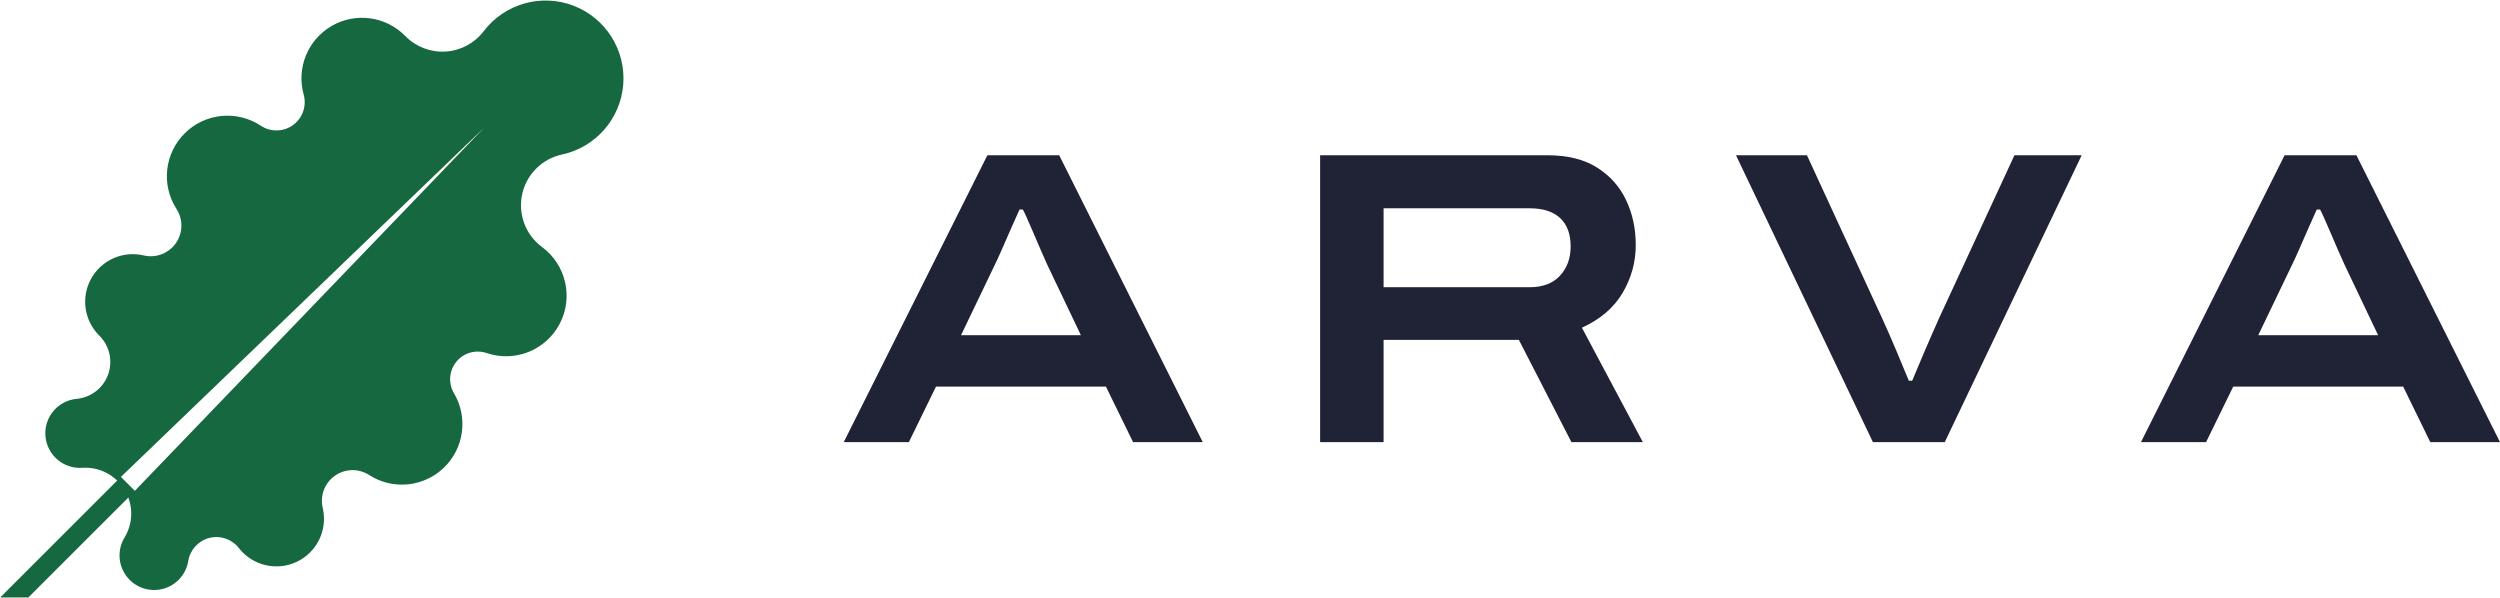
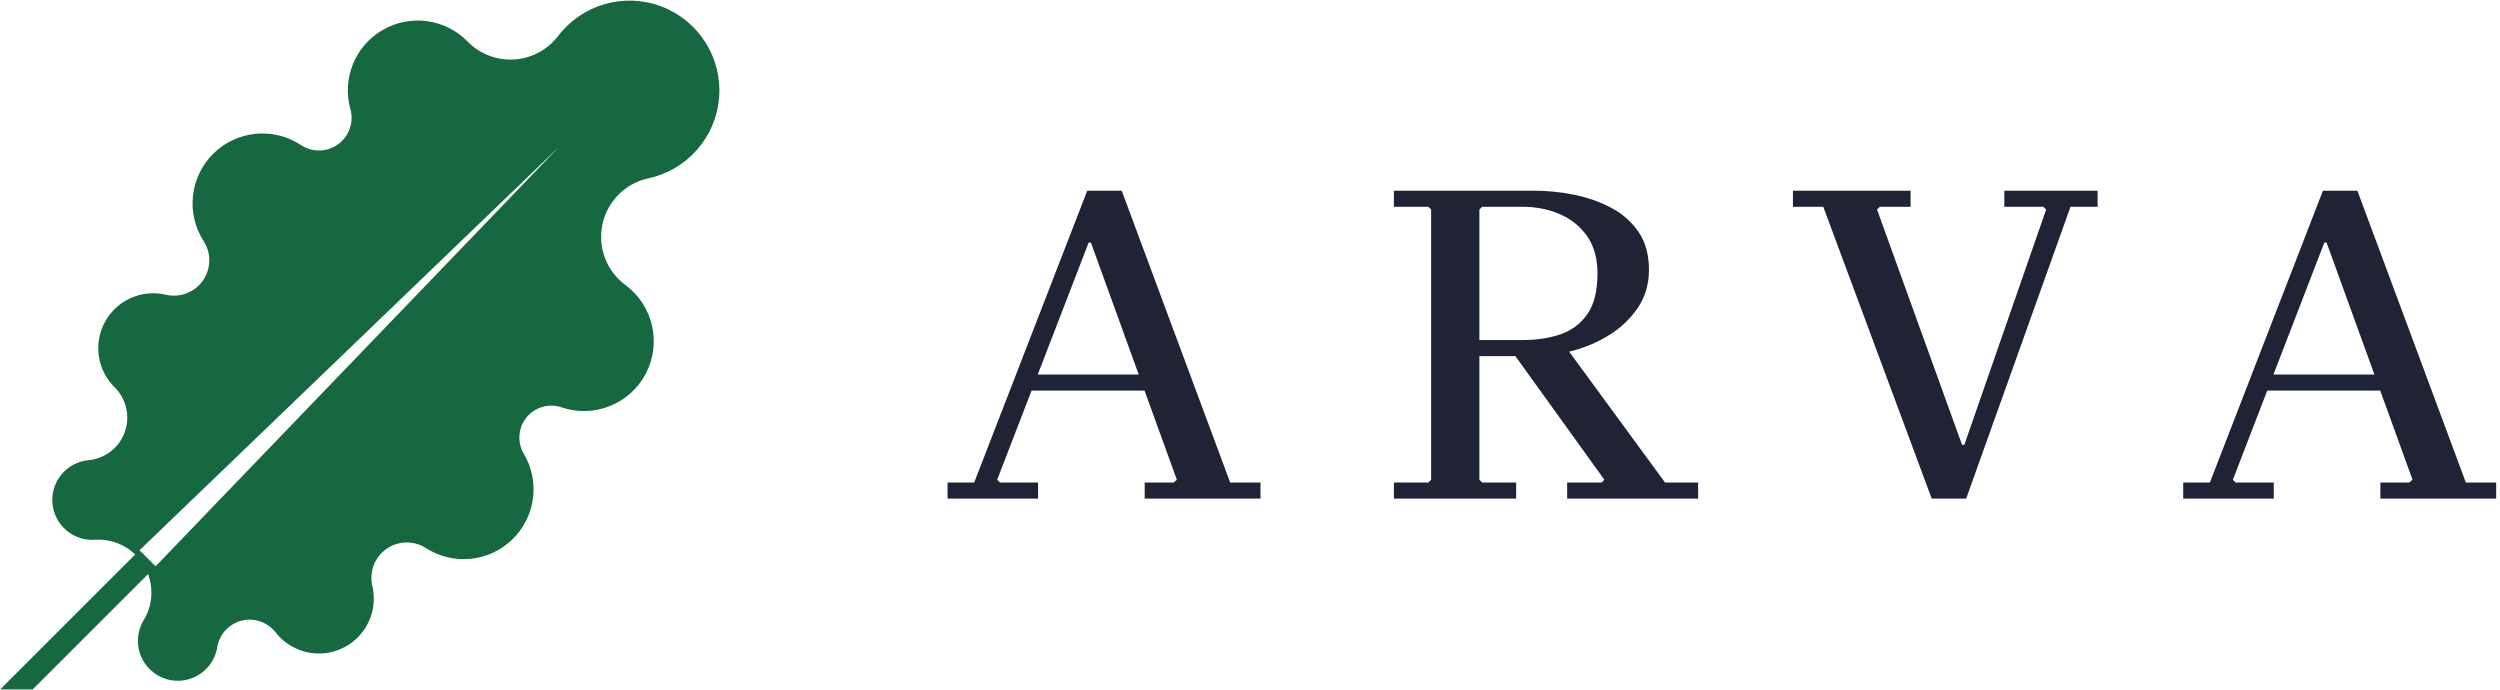
- <svg xmlns="http://www.w3.org/2000/svg" viewBox="3 5 376.63 90">
+ <svg xmlns="http://www.w3.org/2000/svg" viewBox="3 5 326.42 90">
  <path fill="#15683F" d="M15.46 75.47A5.21 5.21 0 0 1 14.62 65.08A5.58 5.58 0 0 0 17.96 55.56A7.17 7.17 0 0 1 24.64 43.48A4.62 4.62 0 0 0 29.59 36.48A9.12 9.12 0 0 1 42.29 23.94A4.26 4.26 0 0 0 48.75 19.25A9.12 9.12 0 0 1 64.06 10.43A7.82 7.82 0 0 0 75.87 9.7A11.73 11.73 0 1 1 87.66 28.28A7.82 7.82 0 0 0 84.64 42.2A9.12 9.12 0 0 1 76.29 58.18A4.16 4.16 0 0 0 71.39 64.24A9.12 9.12 0 0 1 58.61 76.56A4.62 4.62 0 0 0 51.62 81.52A7.17 7.17 0 0 1 38.98 87.56A4.29 4.29 0 0 0 31.36 89.52A5.21 5.21 0 1 1 21.76 85.98A6.92 6.92 0 0 0 15.46 75.47ZM21.21 76.84L23.33 78.96L7.27 95.01L3.03 95.01ZM22.77 79.51L75.98 24.19L20.65 77.39Z" />
-   <path fill="#1F2335" d="M139.92 71.61L130.11 71.61L151.75 28.39L162.57 28.39L184.20 71.61L173.70 71.61L169.61 63.24L144.01 63.24L139.92 71.61ZM152.82 45.00L147.78 55.50L165.84 55.50L160.80 44.94Q160.49 44.24 159.89 42.89Q159.30 41.54 158.70 40.12Q158.10 38.71 157.63 37.67Q157.16 36.63 157.09 36.57L157.09 36.57L156.59 36.57Q156.02 37.83 155.30 39.46Q154.58 41.10 153.92 42.61Q153.26 44.12 152.82 45.00L152.82 45.00ZM211.44 71.61L201.88 71.61L201.88 28.39L236.10 28.39Q240.69 28.39 243.61 30.25Q246.54 32.10 247.98 35.16Q249.43 38.21 249.43 41.92L249.43 41.92Q249.43 45.75 247.45 49.12Q245.47 52.48 241.32 54.37L241.32 54.37L250.50 71.61L239.74 71.61L231.82 56.20L211.44 56.20L211.44 71.61ZM211.44 36.38L211.44 48.27L233.45 48.27Q236.41 48.27 238.01 46.54Q239.62 44.81 239.62 42.11L239.62 42.11Q239.62 39.34 238.05 37.86Q236.47 36.38 233.45 36.38L233.45 36.38L211.44 36.38ZM295.98 71.61L285.16 71.61L264.53 28.39L275.22 28.39L286.48 52.80Q287.55 55.13 288.71 57.89Q289.88 60.66 290.57 62.36L290.57 62.36L291.07 62.36Q291.76 60.72 292.89 58.05Q294.03 55.38 295.16 52.86L295.16 52.86L306.48 28.39L316.61 28.39L295.98 71.61ZM335.35 71.61L325.54 71.61L347.18 28.39L358.00 28.39L379.63 71.61L369.13 71.61L365.04 63.24L339.44 63.24L335.35 71.61ZM348.25 45.00L343.21 55.50L361.27 55.50L356.24 44.94Q355.92 44.24 355.32 42.89Q354.73 41.54 354.13 40.12Q353.53 38.71 353.06 37.67Q352.59 36.63 352.52 36.57L352.52 36.57L352.02 36.57Q351.45 37.83 350.73 39.46Q350.01 41.10 349.35 42.61Q348.69 44.12 348.25 45.00L348.25 45.00Z" />
+   <path fill="#1F2335" d="M138.54 70.10L126.72 70.10L126.72 68L130.20 68L144.96 29.90L149.46 29.90L163.62 68L167.58 68L167.58 70.10L152.46 70.10L152.46 68L156.24 68L156.66 67.64L145.44 36.68L145.14 36.68L133.20 67.64L133.56 68L138.54 68L138.54 70.10ZM154.68 56.00L136.38 56.00L136.38 53.90L154.68 53.90L154.68 56.00ZM224.72 70.10L207.62 70.10L207.62 68L212.12 68L212.48 67.64L200.30 50.72L207.74 50.72L220.40 68L224.72 68L224.72 70.10ZM185 29.90L203.30 29.90Q205.94 29.90 208.58 30.44Q211.22 30.98 213.41 32.15Q215.60 33.32 216.95 35.30Q218.30 37.28 218.30 40.22L218.30 40.22Q218.30 43.04 216.86 45.17Q215.42 47.30 213.17 48.71Q210.92 50.12 208.31 50.81Q205.70 51.50 203.30 51.50L203.30 51.50L193.46 51.50L196.16 48.80L196.16 67.64L196.52 68L200.96 68L200.96 70.10L185 70.10L185 68L189.50 68L189.86 67.64L189.86 32.36L189.50 32.00L185 32.00L185 29.90ZM196.16 32.36L196.16 52.10L193.46 49.40L201.80 49.40Q204.56 49.40 206.75 48.65Q208.94 47.90 210.26 46.01Q211.58 44.12 211.58 40.70L211.58 40.70Q211.58 37.76 210.23 35.84Q208.88 33.92 206.66 32.96Q204.44 32.00 201.80 32.00L201.80 32.00L196.52 32.00L196.16 32.36ZM264.70 32.00L264.70 29.90L276.88 29.90L276.88 32.00L273.34 32.00L259.72 70.10L255.22 70.10L241.06 32.00L237.10 32.00L237.10 29.90L252.46 29.90L252.46 32.00L248.44 32.00L248.08 32.36L259.18 63.08L259.48 63.08L270.16 32.36L269.80 32.00L264.70 32.00ZM299.88 70.10L288.06 70.10L288.06 68L291.54 68L306.30 29.90L310.80 29.90L324.96 68L328.92 68L328.92 70.10L313.80 70.10L313.80 68L317.58 68L318.00 67.64L306.78 36.68L306.48 36.68L294.54 67.64L294.90 68L299.88 68L299.88 70.10ZM316.02 56.00L297.72 56.00L297.72 53.90L316.02 53.90L316.02 56.00Z" />
</svg>
